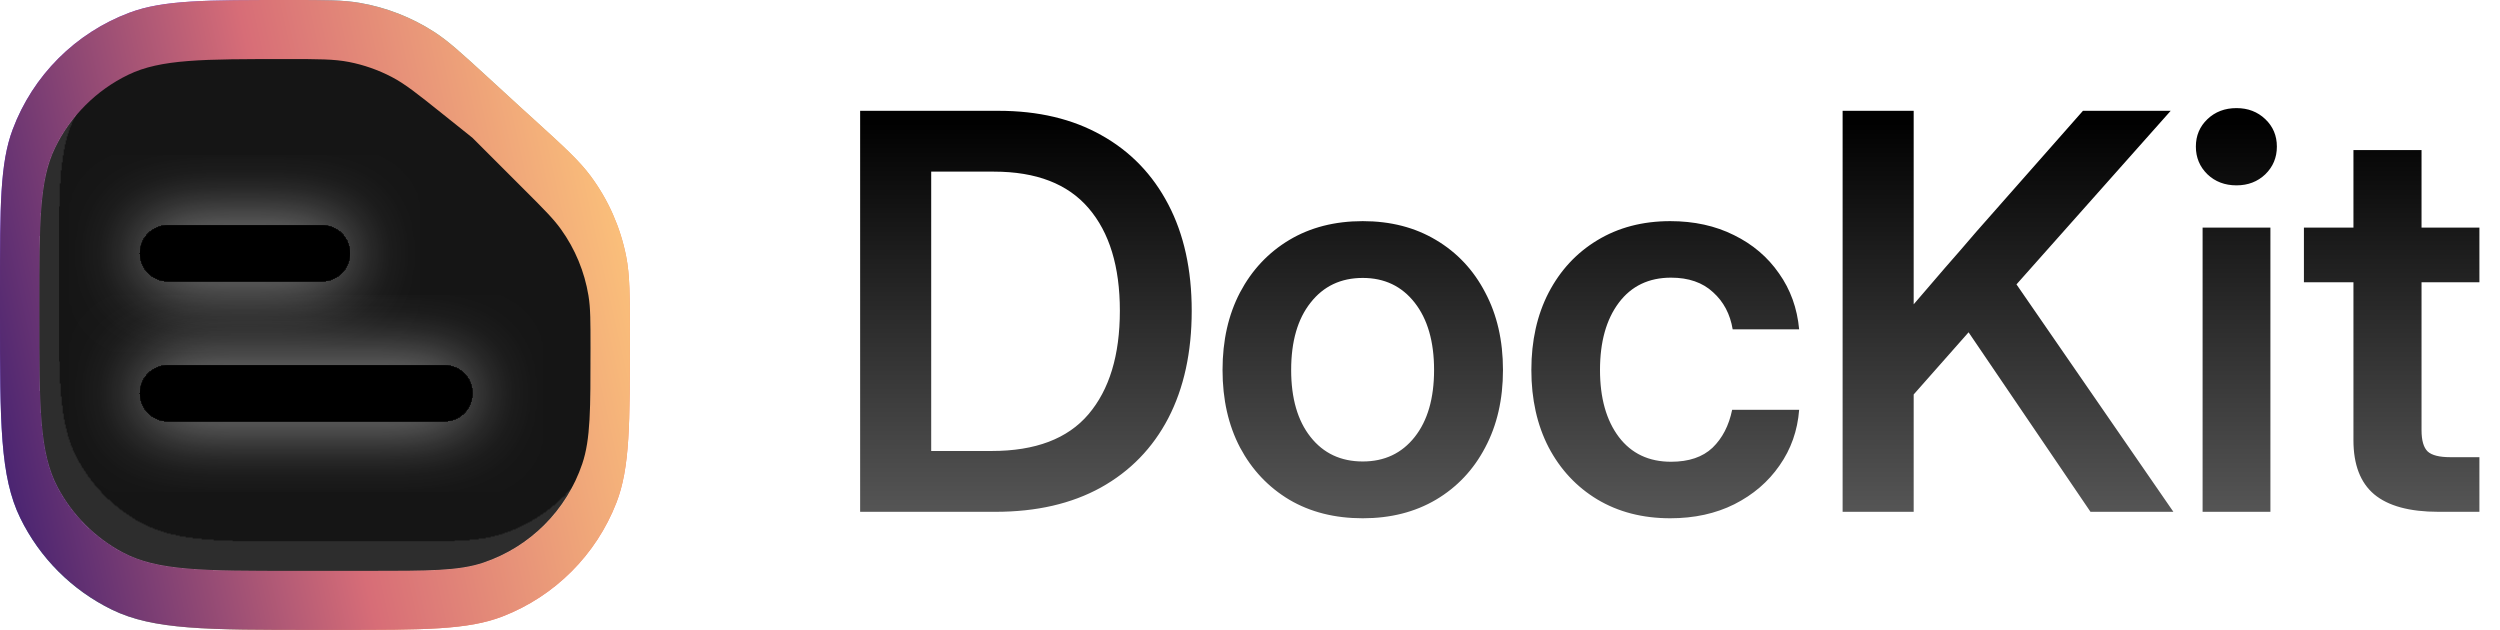
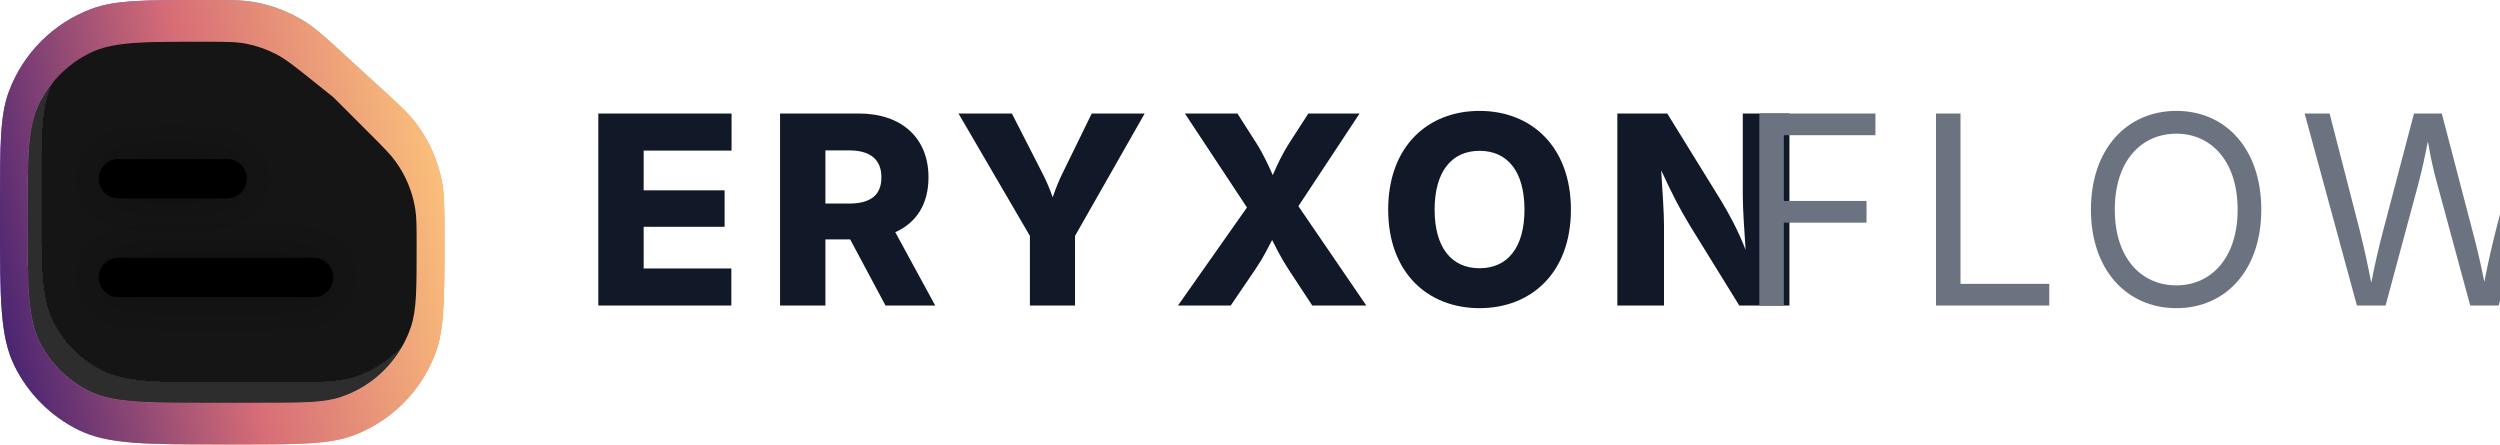
- <svg xmlns="http://www.w3.org/2000/svg" width="127" height="32" viewBox="0 0 127 32" fill="none">
-   <path d="M0 14.759C0 10.451 0 8.297 0.644 6.578C1.672 3.835 3.835 1.672 6.578 0.644C8.297 0 10.451 0 14.759 0V0C16.532 0 17.418 0 18.266 0.145C19.613 0.375 20.9 0.876 22.049 1.616C22.772 2.082 23.425 2.681 24.732 3.879L26.5 5.5L27.121 6.064C28.654 7.458 29.421 8.155 30.014 8.957C30.902 10.159 31.514 11.542 31.806 13.008C32 13.986 32 15.022 32 17.094V17.094C32 21.54 32 23.763 31.315 25.53C30.285 28.186 28.186 30.285 25.53 31.315C23.763 32 21.54 32 17.094 32H16C10.526 32 7.789 32 5.683 30.97C3.657 29.98 2.02 28.343 1.03 26.317C0 24.211 0 21.474 0 16V14.759Z" fill="url(#paint0_linear_894_7)" />
-   <path d="M0 14.759C0 10.451 0 8.297 0.644 6.578C1.672 3.835 3.835 1.672 6.578 0.644C8.297 0 10.451 0 14.759 0V0C16.532 0 17.418 0 18.266 0.145C19.613 0.375 20.9 0.876 22.049 1.616C22.772 2.082 23.425 2.681 24.732 3.879L26.5 5.5L27.121 6.064C28.654 7.458 29.421 8.155 30.014 8.957C30.902 10.159 31.514 11.542 31.806 13.008C32 13.986 32 15.022 32 17.094V17.094C32 21.54 32 23.763 31.315 25.53C30.285 28.186 28.186 30.285 25.53 31.315C23.763 32 21.54 32 17.094 32H16C10.526 32 7.789 32 5.683 30.97C3.657 29.98 2.02 28.343 1.03 26.317C0 24.211 0 21.474 0 16V14.759Z" fill="url(#paint1_linear_894_7)" />
-   <g filter="url(#filter0_i_894_7)">
-     <path d="M2 15.585C2 11.307 2 9.168 2.797 7.519C3.582 5.894 4.894 4.582 6.519 3.797C8.168 3 10.307 3 14.585 3V3C16.175 3 16.97 3 17.731 3.149C18.486 3.297 19.216 3.553 19.898 3.909C20.585 4.268 21.206 4.765 22.447 5.758L24 7L26.686 9.686C27.641 10.641 28.118 11.118 28.498 11.648C29.217 12.649 29.695 13.802 29.894 15.018C30 15.662 30 16.337 30 17.686V17.686C30 20.771 30 22.313 29.58 23.557C28.782 25.924 26.924 27.782 24.557 28.58C23.313 29 21.771 29 18.686 29H15C10.331 29 7.996 29 6.229 28.055C4.833 27.309 3.69 26.167 2.945 24.771C2 23.004 2 20.669 2 16V15.585Z" fill="#151515" />
+ <svg xmlns="http://www.w3.org/2000/svg" width="180" height="32" viewBox="0 0 180 32" fill="none">
+   <path d="M0 14.759C0 10.451 0 8.297 0.644 6.578C1.672 3.835 3.835 1.672 6.578 0.644C8.297 0 10.451 0 14.759 0C16.532 0 17.418 0 18.266 0.145C19.613 0.375 20.9 0.876 22.049 1.616C22.772 2.082 23.425 2.681 24.732 3.879L26.5 5.5L27.121 6.064C28.654 7.458 29.421 8.155 30.014 8.957C30.902 10.159 31.514 11.542 31.806 13.008C32 13.986 32 15.022 32 17.094C32 21.54 32 23.763 31.315 25.53C30.285 28.186 28.186 30.285 25.53 31.315C23.763 32 21.54 32 17.094 32H16C10.526 32 7.789 32 5.683 30.97C3.657 29.98 2.02 28.343 1.03 26.317C0 24.211 0 21.474 0 16V14.759Z" fill="url(#paint0_linear)" />
+   <path d="M0 14.759C0 10.451 0 8.297 0.644 6.578C1.672 3.835 3.835 1.672 6.578 0.644C8.297 0 10.451 0 14.759 0C16.532 0 17.418 0 18.266 0.145C19.613 0.375 20.9 0.876 22.049 1.616C22.772 2.082 23.425 2.681 24.732 3.879L26.5 5.5L27.121 6.064C28.654 7.458 29.421 8.155 30.014 8.957C30.902 10.159 31.514 11.542 31.806 13.008C32 13.986 32 15.022 32 17.094C32 21.54 32 23.763 31.315 25.53C30.285 28.186 28.186 30.285 25.53 31.315C23.763 32 21.54 32 17.094 32H16C10.526 32 7.789 32 5.683 30.97C3.657 29.98 2.02 28.343 1.03 26.317C0 24.211 0 21.474 0 16V14.759Z" fill="url(#paint1_linear)" />
+   <g filter="url(#filter0_i)">
+     <path d="M2 15.585C2 11.307 2 9.168 2.797 7.519C3.582 5.894 4.894 4.582 6.519 3.797C8.168 3 10.307 3 14.585 3C16.175 3 16.97 3 17.731 3.149C18.486 3.297 19.216 3.553 19.898 3.909C20.585 4.268 21.206 4.765 22.447 5.758L24 7L26.686 9.686C27.641 10.641 28.118 11.118 28.498 11.648C29.217 12.649 29.695 13.802 29.894 15.018C30 15.662 30 16.337 30 17.686C30 20.771 30 22.313 29.58 23.557C28.782 25.924 26.924 27.782 24.557 28.58C23.313 29 21.771 29 18.686 29H15C10.331 29 7.996 29 6.229 28.055C4.833 27.309 3.69 26.167 2.945 24.771C2 23.004 2 20.669 2 16V15.585Z" fill="#151515" />
  </g>
-   <g filter="url(#filter1_d_894_7)">
+   <g filter="url(#filter1_d)">
    <rect x="7.111" y="11.444" width="10.667" height="2.844" rx="1.422" fill="black" />
  </g>
-   <g filter="url(#filter2_d_894_7)">
-     <path d="M7.111 19.978C7.111 19.192 7.748 18.556 8.533 18.556L22.578 18.556C23.363 18.556 24 19.192 24 19.978V19.978C24 20.763 23.363 21.4 22.578 21.4L8.533 21.4C7.748 21.4 7.111 20.763 7.111 19.978V19.978Z" fill="black" />
+   <g filter="url(#filter2_d)">
+     <path d="M7.111 19.978C7.111 19.192 7.748 18.556 8.533 18.556H22.578C23.363 18.556 24 19.192 24 19.978C24 20.763 23.363 21.4 22.578 21.4H8.533C7.748 21.4 7.111 20.763 7.111 19.978Z" fill="black" />
  </g>
-   <path d="M50.572 26H43.695V5.629H50.723C52.746 5.629 54.492 6.044 55.959 6.873C57.426 7.693 58.557 8.865 59.35 10.387C60.143 11.9 60.539 13.7 60.539 15.787C60.539 17.893 60.143 19.711 59.35 21.242C58.557 22.764 57.413 23.94 55.918 24.77C54.432 25.59 52.65 26 50.572 26ZM47.305 22.91H50.381C52.596 22.91 54.232 22.29 55.289 21.051C56.355 19.802 56.889 18.047 56.889 15.787C56.889 13.545 56.36 11.809 55.303 10.578C54.245 9.339 52.641 8.719 50.49 8.719H47.305V22.91ZM69.228 26.328C67.806 26.328 66.562 26.014 65.495 25.385C64.429 24.747 63.595 23.863 62.993 22.732C62.401 21.602 62.105 20.29 62.105 18.795C62.105 17.3 62.401 15.988 62.993 14.857C63.595 13.718 64.429 12.829 65.495 12.191C66.562 11.553 67.806 11.234 69.228 11.234C70.641 11.234 71.88 11.553 72.947 12.191C74.022 12.829 74.856 13.718 75.448 14.857C76.05 15.988 76.351 17.3 76.351 18.795C76.351 20.29 76.05 21.602 75.448 22.732C74.856 23.863 74.022 24.747 72.947 25.385C71.88 26.014 70.641 26.328 69.228 26.328ZM69.228 23.443C70.331 23.443 71.21 23.029 71.867 22.199C72.523 21.37 72.851 20.235 72.851 18.795C72.851 17.355 72.523 16.215 71.867 15.377C71.21 14.538 70.331 14.119 69.228 14.119C68.116 14.119 67.232 14.538 66.576 15.377C65.919 16.206 65.591 17.346 65.591 18.795C65.591 20.235 65.919 21.37 66.576 22.199C67.232 23.029 68.116 23.443 69.228 23.443ZM84.848 26.328C83.445 26.328 82.21 26.009 81.143 25.371C80.086 24.733 79.261 23.849 78.668 22.719C78.085 21.588 77.793 20.281 77.793 18.795C77.793 17.309 78.085 16.001 78.668 14.871C79.261 13.732 80.086 12.843 81.143 12.205C82.21 11.558 83.445 11.234 84.848 11.234C86.06 11.234 87.141 11.471 88.088 11.945C89.036 12.41 89.797 13.057 90.372 13.887C90.955 14.707 91.297 15.655 91.397 16.73H88.02C87.892 15.956 87.56 15.327 87.022 14.844C86.493 14.352 85.782 14.105 84.889 14.105C83.759 14.105 82.875 14.529 82.237 15.377C81.599 16.225 81.28 17.364 81.28 18.795C81.28 20.217 81.599 21.352 82.237 22.199C82.875 23.038 83.759 23.457 84.889 23.457C85.792 23.457 86.493 23.22 86.995 22.746C87.496 22.263 87.829 21.62 87.993 20.818H91.397C91.315 21.876 90.982 22.819 90.399 23.648C89.825 24.478 89.059 25.134 88.102 25.617C87.154 26.091 86.07 26.328 84.848 26.328ZM93.605 26V5.629H97.215V15.459C97.743 14.839 98.272 14.224 98.801 13.613C99.338 13.003 99.872 12.387 100.4 11.768L105.814 5.629H110.271L102.437 14.447L110.408 26H106.197L100.004 16.881L97.215 20.039V26H93.605ZM111.892 26V11.562H115.337V26H111.892ZM113.614 9.416C113.022 9.416 112.53 9.229 112.138 8.855C111.746 8.473 111.55 8.003 111.55 7.447C111.55 6.891 111.746 6.426 112.138 6.053C112.53 5.679 113.022 5.492 113.614 5.492C114.198 5.492 114.685 5.679 115.077 6.053C115.469 6.426 115.665 6.891 115.665 7.447C115.665 8.003 115.469 8.473 115.077 8.855C114.685 9.229 114.198 9.416 113.614 9.416ZM125.954 11.562V14.338H123.014V21.857C123.014 22.377 123.119 22.737 123.329 22.938C123.538 23.129 123.921 23.225 124.477 23.225H125.954V26H123.875C122.408 26 121.319 25.704 120.608 25.111C119.906 24.519 119.555 23.603 119.555 22.363V14.338H117.039V11.562H119.555V7.625H123.014V11.562H125.954Z" fill="url(#paint2_linear_894_7)" />
+   <text x="42" y="22" font-family="Inter, -apple-system, BlinkMacSystemFont, 'Segoe UI', Helvetica, Arial, sans-serif" font-size="19" font-weight="800" letter-spacing="1.5" fill="#111827">ERYXON</text>
+   <text x="125" y="22" font-family="Inter, -apple-system, BlinkMacSystemFont, 'Segoe UI', Helvetica, Arial, sans-serif" font-size="19" font-weight="400" letter-spacing="1.5" fill="#6b7280">FLOW</text>
  <defs>
-     <filter id="filter0_i_894_7" x="2" y="3" width="28" height="26" filterUnits="userSpaceOnUse" color-interpolation-filters="sRGB">
+     <filter id="filter0_i" x="2" y="3" width="28" height="26" filterUnits="userSpaceOnUse" color-interpolation-filters="sRGB">
      <feFlood flood-opacity="0" result="BackgroundImageFix" />
      <feBlend mode="normal" in="SourceGraphic" in2="BackgroundImageFix" result="shape" />
      <feColorMatrix in="SourceAlpha" type="matrix" values="0 0 0 0 0 0 0 0 0 0 0 0 0 0 0 0 0 0 127 0" result="hardAlpha" />
      <feOffset dx="1" dy="-1.5" />
      <feComposite in2="hardAlpha" operator="arithmetic" k2="-1" k3="1" />
      <feColorMatrix type="matrix" values="0 0 0 0 1 0 0 0 0 1 0 0 0 0 1 0 0 0 0.1 0" />
-       <feBlend mode="normal" in2="shape" result="effect1_innerShadow_894_7" />
+       <feBlend mode="normal" in2="shape" result="effect1" />
    </filter>
-     <filter id="filter1_d_894_7" x="3.555" y="7.889" width="17.778" height="9.956" filterUnits="userSpaceOnUse" color-interpolation-filters="sRGB">
+     <filter id="filter1_d" x="3.555" y="7.889" width="17.778" height="9.956" filterUnits="userSpaceOnUse" color-interpolation-filters="sRGB">
      <feFlood flood-opacity="0" result="BackgroundImageFix" />
      <feColorMatrix in="SourceAlpha" type="matrix" values="0 0 0 0 0 0 0 0 0 0 0 0 0 0 0 0 0 0 127 0" result="hardAlpha" />
      <feOffset />
      <feGaussianBlur stdDeviation="1.778" />
      <feComposite in2="hardAlpha" operator="out" />
-       <feColorMatrix type="matrix" values="0 0 0 0 1 0 0 0 0 1 0 0 0 0 1 0 0 0 0.6 0" />
-       <feBlend mode="normal" in2="BackgroundImageFix" result="effect1_dropShadow_894_7" />
-       <feBlend mode="normal" in="SourceGraphic" in2="effect1_dropShadow_894_7" result="shape" />
+       <feColorMatrix type="matrix" values="0 0 0 0 0 0 0 0 0 0 0 0 0 0 0 0 0 0 0.3 0" />
+       <feBlend mode="normal" in2="BackgroundImageFix" result="effect1" />
+       <feBlend mode="normal" in="SourceGraphic" in2="effect1" result="shape" />
    </filter>
-     <filter id="filter2_d_894_7" x="3.555" y="15" width="24" height="9.956" filterUnits="userSpaceOnUse" color-interpolation-filters="sRGB">
+     <filter id="filter2_d" x="3.555" y="15" width="24" height="9.956" filterUnits="userSpaceOnUse" color-interpolation-filters="sRGB">
      <feFlood flood-opacity="0" result="BackgroundImageFix" />
      <feColorMatrix in="SourceAlpha" type="matrix" values="0 0 0 0 0 0 0 0 0 0 0 0 0 0 0 0 0 0 127 0" result="hardAlpha" />
      <feOffset />
      <feGaussianBlur stdDeviation="1.778" />
      <feComposite in2="hardAlpha" operator="out" />
-       <feColorMatrix type="matrix" values="0 0 0 0 1 0 0 0 0 1 0 0 0 0 1 0 0 0 0.6 0" />
-       <feBlend mode="normal" in2="BackgroundImageFix" result="effect1_dropShadow_894_7" />
-       <feBlend mode="normal" in="SourceGraphic" in2="effect1_dropShadow_894_7" result="shape" />
+       <feColorMatrix type="matrix" values="0 0 0 0 0 0 0 0 0 0 0 0 0 0 0 0 0 0 0.3 0" />
+       <feBlend mode="normal" in2="BackgroundImageFix" result="effect1" />
+       <feBlend mode="normal" in="SourceGraphic" in2="effect1" result="shape" />
    </filter>
-     <linearGradient id="paint0_linear_894_7" x1="7.5" y1="2" x2="35.301" y2="16.566" gradientUnits="userSpaceOnUse">
+     <linearGradient id="paint0_linear" x1="7.5" y1="2" x2="35.3" y2="16.57" gradientUnits="userSpaceOnUse">
      <stop stop-color="#7F52FF" />
      <stop offset="0.312" stop-color="#3DBAAA" />
      <stop offset="0.66" stop-color="#DFA75E" />
      <stop offset="1" stop-color="#FF856A" />
    </linearGradient>
-     <linearGradient id="paint1_linear_894_7" x1="-2.12193e-07" y1="32" x2="36.528" y2="23.872" gradientUnits="userSpaceOnUse">
+     <linearGradient id="paint1_linear" x1="0" y1="32" x2="36.53" y2="23.87" gradientUnits="userSpaceOnUse">
      <stop stop-color="#3A1C71" />
      <stop offset="0.5" stop-color="#D76D77" />
      <stop offset="1" stop-color="#FFCA7B" />
    </linearGradient>
-     <linearGradient id="paint2_linear_894_7" x1="84.5" y1="6" x2="84.5" y2="26" gradientUnits="userSpaceOnUse">
-       <stop />
-       <stop offset="1" stop-color="#555555" />
-     </linearGradient>
  </defs>
</svg>
